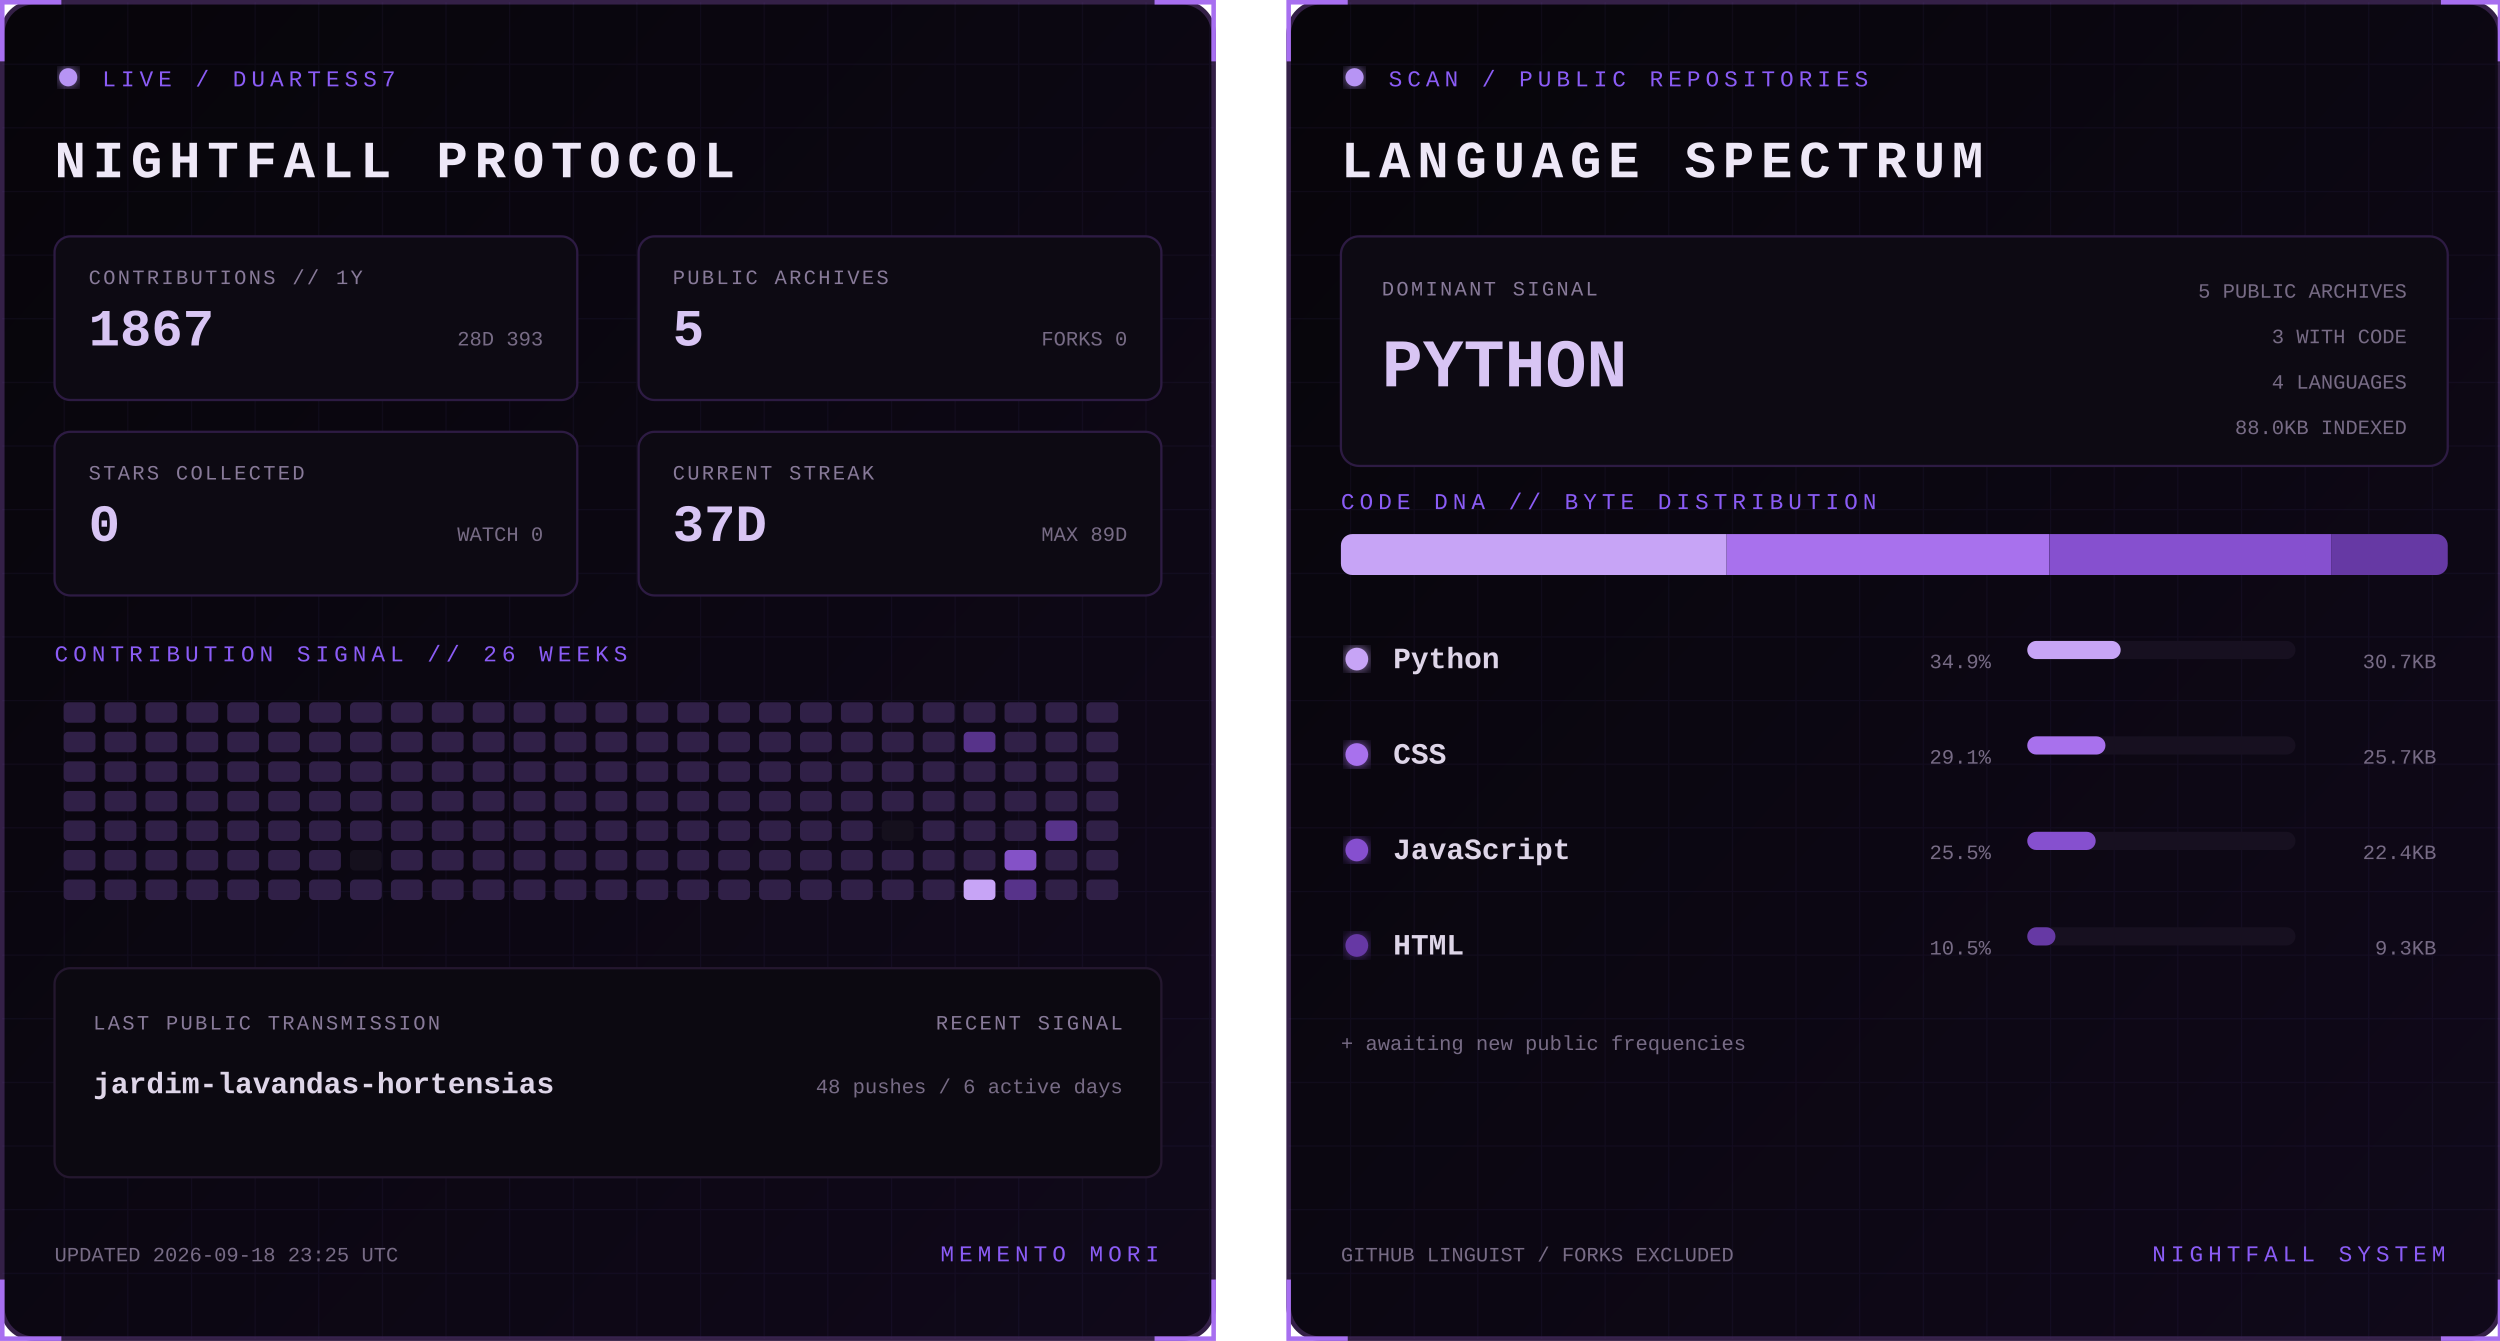
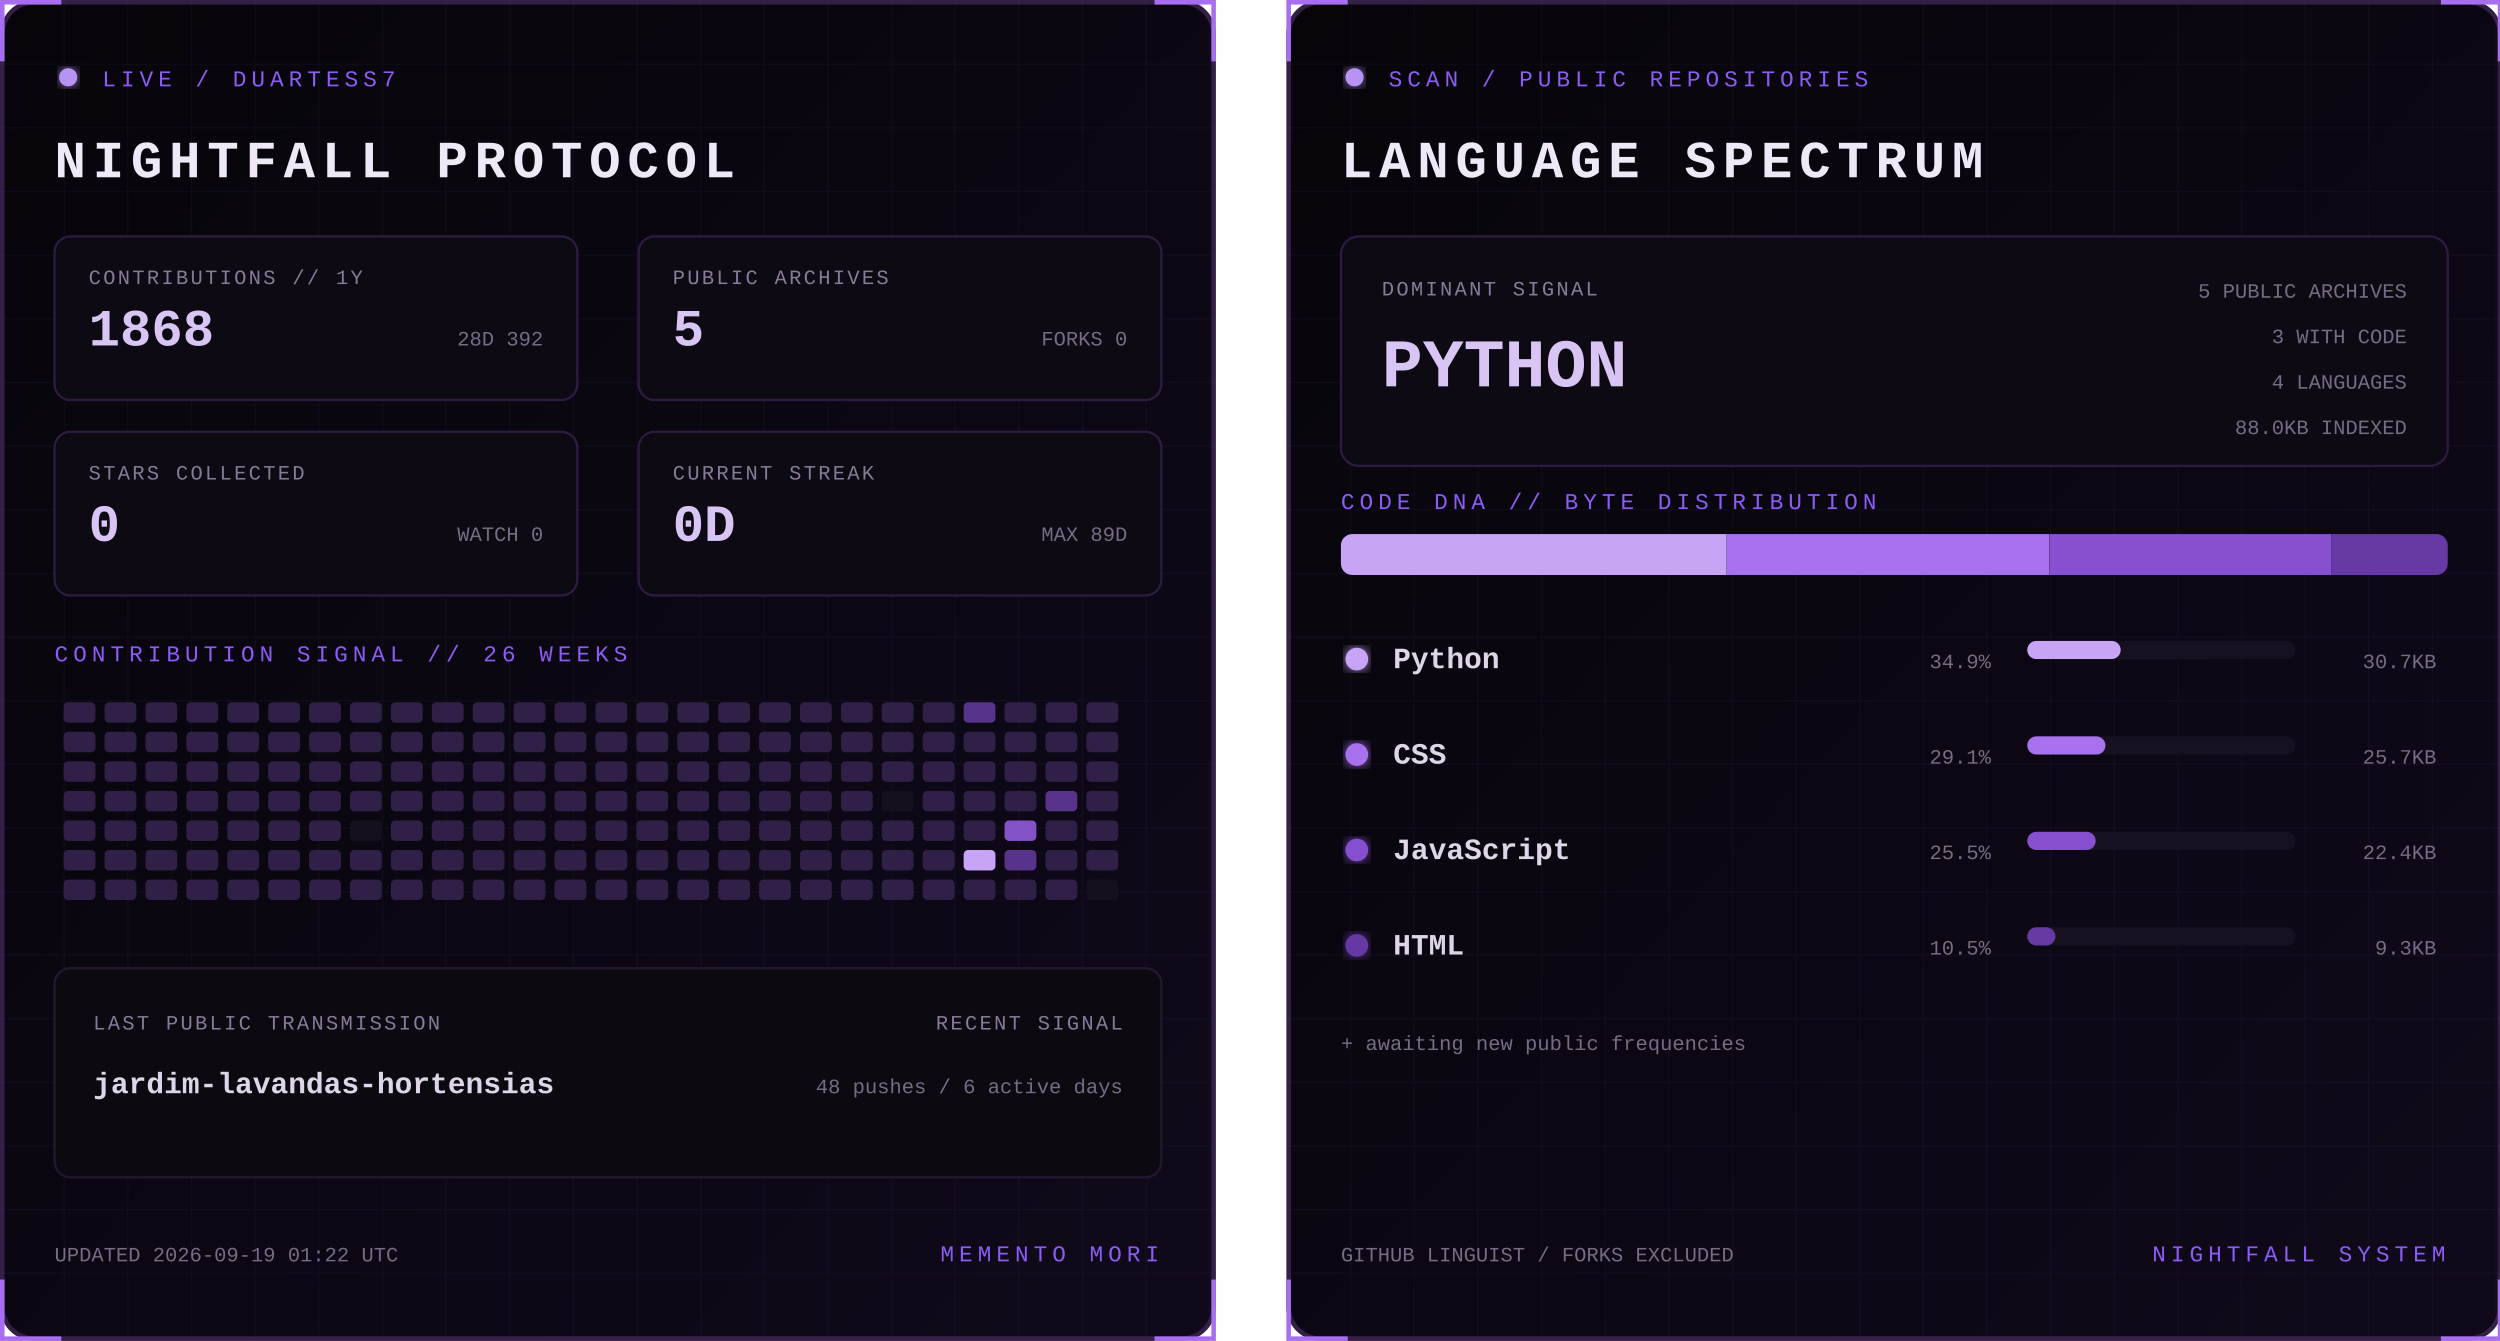
<svg xmlns="http://www.w3.org/2000/svg" width="1100" height="590" viewBox="0 0 1100 590" role="img" aria-labelledby="title desc">
  <defs>
    <linearGradient id="bg" x1="0" y1="0" x2="1" y2="1">
      <stop stop-color="#07050a" />
      <stop offset="1" stop-color="#10091a" />
    </linearGradient>
    <filter id="glow">
      <feGaussianBlur stdDeviation="3" result="b" />
      <feMerge>
        <feMergeNode in="b" />
        <feMergeNode in="SourceGraphic" />
      </feMerge>
    </filter>
    <pattern id="grid" width="28" height="28" patternUnits="userSpaceOnUse">
      <path d="M28 0H0V28" fill="none" stroke="#8b5cf6" stroke-opacity=".055" />
    </pattern>
    <clipPath id="dna">
      <rect x="24" y="235" width="487" height="18" rx="5" />
    </clipPath>
    <style>
      text { font-family: Consolas, 'Courier New', monospace; }
      .kicker { fill:#8b5cf6; font-size:10px; letter-spacing:2.2px; }
      .title { fill:#eee8f7; font-size:23px; font-weight:700; letter-spacing:3px; }
      .label { fill:#887a99; font-size:9px; letter-spacing:1px; }
      .stat { fill:#d8c5f4; font-size:23px; font-weight:700; }
      .detail,.pct { fill:#776b85; font-size:9px; }
      .lang { fill:#ded5e8; font-size:13px; font-weight:700; }
      .hero { fill:#d8c5f4; font-size:30px; font-weight:700; }
      .blink { animation:blink 1.6s step-end infinite; }
      @keyframes blink { 50% { opacity:.25 } }
    </style>
  </defs>
  <g>
    <rect x="1" y="1" width="533" height="588" rx="14" fill="url(#bg)" stroke="#342047" stroke-width="2" />
    <rect x="1" y="1" width="533" height="588" rx="14" fill="url(#grid)" />
    <path d="M27 1H1v26 M508 1h26v26 M534 563v26h-26 M27 589H1v-26" stroke="#a76ff0" stroke-width="2" fill="none" />
    <circle cx="30" cy="34" r="4" fill="#b794f4" filter="url(#glow)" class="blink" />
    <text x="45" y="38" class="kicker">LIVE / DUARTESS7</text>
    <text x="24" y="78" class="title">NIGHTFALL PROTOCOL</text>
    <g transform="translate(24 104)">
      <rect width="230" height="72" rx="7" fill="#0d0a13" stroke="#2d1b43" />
      <text x="15" y="21" class="label">CONTRIBUTIONS // 1Y</text>
-       <text x="15" y="48" class="stat">1867</text>
-       <text x="215" y="48" text-anchor="end" class="detail">28D 393</text>
+       <text x="15" y="48" class="stat">1868</text>
+       <text x="215" y="48" text-anchor="end" class="detail">28D 392</text>
    </g>
    <g transform="translate(281 104)">
      <rect width="230" height="72" rx="7" fill="#0d0a13" stroke="#2d1b43" />
      <text x="15" y="21" class="label">PUBLIC ARCHIVES</text>
      <text x="15" y="48" class="stat">5</text>
      <text x="215" y="48" text-anchor="end" class="detail">FORKS 0</text>
    </g>
    <g transform="translate(24 190)">
      <rect width="230" height="72" rx="7" fill="#0d0a13" stroke="#2d1b43" />
      <text x="15" y="21" class="label">STARS COLLECTED</text>
      <text x="15" y="48" class="stat">0</text>
      <text x="215" y="48" text-anchor="end" class="detail">WATCH 0</text>
    </g>
    <g transform="translate(281 190)">
      <rect width="230" height="72" rx="7" fill="#0d0a13" stroke="#2d1b43" />
      <text x="15" y="21" class="label">CURRENT STREAK</text>
-       <text x="15" y="48" class="stat">37D</text>
+       <text x="15" y="48" class="stat">0D</text>
      <text x="215" y="48" text-anchor="end" class="detail">MAX 89D</text>
    </g>
    <text x="24" y="291" class="kicker">CONTRIBUTION SIGNAL // 26 WEEKS</text>
    <g>
      <rect x="28" y="309" width="14" height="9" rx="2" fill="#302047" />
      <rect x="28" y="322" width="14" height="9" rx="2" fill="#302047" />
      <rect x="28" y="335" width="14" height="9" rx="2" fill="#302047" />
      <rect x="28" y="348" width="14" height="9" rx="2" fill="#302047" />
      <rect x="28" y="361" width="14" height="9" rx="2" fill="#302047" />
      <rect x="28" y="374" width="14" height="9" rx="2" fill="#302047" />
      <rect x="28" y="387" width="14" height="9" rx="2" fill="#302047" />
      <rect x="46" y="309" width="14" height="9" rx="2" fill="#302047" />
      <rect x="46" y="322" width="14" height="9" rx="2" fill="#302047" />
      <rect x="46" y="335" width="14" height="9" rx="2" fill="#302047" />
      <rect x="46" y="348" width="14" height="9" rx="2" fill="#302047" />
      <rect x="46" y="361" width="14" height="9" rx="2" fill="#302047" />
      <rect x="46" y="374" width="14" height="9" rx="2" fill="#302047" />
      <rect x="46" y="387" width="14" height="9" rx="2" fill="#302047" />
      <rect x="64" y="309" width="14" height="9" rx="2" fill="#302047" />
      <rect x="64" y="322" width="14" height="9" rx="2" fill="#302047" />
      <rect x="64" y="335" width="14" height="9" rx="2" fill="#302047" />
      <rect x="64" y="348" width="14" height="9" rx="2" fill="#302047" />
      <rect x="64" y="361" width="14" height="9" rx="2" fill="#302047" />
      <rect x="64" y="374" width="14" height="9" rx="2" fill="#302047" />
      <rect x="64" y="387" width="14" height="9" rx="2" fill="#302047" />
      <rect x="82" y="309" width="14" height="9" rx="2" fill="#302047" />
      <rect x="82" y="322" width="14" height="9" rx="2" fill="#302047" />
      <rect x="82" y="335" width="14" height="9" rx="2" fill="#302047" />
      <rect x="82" y="348" width="14" height="9" rx="2" fill="#302047" />
      <rect x="82" y="361" width="14" height="9" rx="2" fill="#302047" />
      <rect x="82" y="374" width="14" height="9" rx="2" fill="#302047" />
      <rect x="82" y="387" width="14" height="9" rx="2" fill="#302047" />
      <rect x="100" y="309" width="14" height="9" rx="2" fill="#302047" />
      <rect x="100" y="322" width="14" height="9" rx="2" fill="#302047" />
      <rect x="100" y="335" width="14" height="9" rx="2" fill="#302047" />
      <rect x="100" y="348" width="14" height="9" rx="2" fill="#302047" />
      <rect x="100" y="361" width="14" height="9" rx="2" fill="#302047" />
      <rect x="100" y="374" width="14" height="9" rx="2" fill="#302047" />
      <rect x="100" y="387" width="14" height="9" rx="2" fill="#302047" />
      <rect x="118" y="309" width="14" height="9" rx="2" fill="#302047" />
      <rect x="118" y="322" width="14" height="9" rx="2" fill="#302047" />
      <rect x="118" y="335" width="14" height="9" rx="2" fill="#302047" />
      <rect x="118" y="348" width="14" height="9" rx="2" fill="#302047" />
      <rect x="118" y="361" width="14" height="9" rx="2" fill="#302047" />
      <rect x="118" y="374" width="14" height="9" rx="2" fill="#302047" />
      <rect x="118" y="387" width="14" height="9" rx="2" fill="#302047" />
      <rect x="136" y="309" width="14" height="9" rx="2" fill="#302047" />
      <rect x="136" y="322" width="14" height="9" rx="2" fill="#302047" />
      <rect x="136" y="335" width="14" height="9" rx="2" fill="#302047" />
      <rect x="136" y="348" width="14" height="9" rx="2" fill="#302047" />
      <rect x="136" y="361" width="14" height="9" rx="2" fill="#302047" />
      <rect x="136" y="374" width="14" height="9" rx="2" fill="#302047" />
      <rect x="136" y="387" width="14" height="9" rx="2" fill="#302047" />
      <rect x="154" y="309" width="14" height="9" rx="2" fill="#302047" />
      <rect x="154" y="322" width="14" height="9" rx="2" fill="#302047" />
      <rect x="154" y="335" width="14" height="9" rx="2" fill="#302047" />
      <rect x="154" y="348" width="14" height="9" rx="2" fill="#302047" />
-       <rect x="154" y="361" width="14" height="9" rx="2" fill="#302047" />
-       <rect x="154" y="374" width="14" height="9" rx="2" fill="#15101d" />
+       <rect x="154" y="361" width="14" height="9" rx="2" fill="#15101d" />
+       <rect x="154" y="374" width="14" height="9" rx="2" fill="#302047" />
      <rect x="154" y="387" width="14" height="9" rx="2" fill="#302047" />
      <rect x="172" y="309" width="14" height="9" rx="2" fill="#302047" />
      <rect x="172" y="322" width="14" height="9" rx="2" fill="#302047" />
      <rect x="172" y="335" width="14" height="9" rx="2" fill="#302047" />
      <rect x="172" y="348" width="14" height="9" rx="2" fill="#302047" />
      <rect x="172" y="361" width="14" height="9" rx="2" fill="#302047" />
      <rect x="172" y="374" width="14" height="9" rx="2" fill="#302047" />
      <rect x="172" y="387" width="14" height="9" rx="2" fill="#302047" />
      <rect x="190" y="309" width="14" height="9" rx="2" fill="#302047" />
      <rect x="190" y="322" width="14" height="9" rx="2" fill="#302047" />
      <rect x="190" y="335" width="14" height="9" rx="2" fill="#302047" />
      <rect x="190" y="348" width="14" height="9" rx="2" fill="#302047" />
      <rect x="190" y="361" width="14" height="9" rx="2" fill="#302047" />
      <rect x="190" y="374" width="14" height="9" rx="2" fill="#302047" />
      <rect x="190" y="387" width="14" height="9" rx="2" fill="#302047" />
      <rect x="208" y="309" width="14" height="9" rx="2" fill="#302047" />
      <rect x="208" y="322" width="14" height="9" rx="2" fill="#302047" />
      <rect x="208" y="335" width="14" height="9" rx="2" fill="#302047" />
      <rect x="208" y="348" width="14" height="9" rx="2" fill="#302047" />
      <rect x="208" y="361" width="14" height="9" rx="2" fill="#302047" />
      <rect x="208" y="374" width="14" height="9" rx="2" fill="#302047" />
      <rect x="208" y="387" width="14" height="9" rx="2" fill="#302047" />
      <rect x="226" y="309" width="14" height="9" rx="2" fill="#302047" />
      <rect x="226" y="322" width="14" height="9" rx="2" fill="#302047" />
      <rect x="226" y="335" width="14" height="9" rx="2" fill="#302047" />
      <rect x="226" y="348" width="14" height="9" rx="2" fill="#302047" />
      <rect x="226" y="361" width="14" height="9" rx="2" fill="#302047" />
      <rect x="226" y="374" width="14" height="9" rx="2" fill="#302047" />
      <rect x="226" y="387" width="14" height="9" rx="2" fill="#302047" />
      <rect x="244" y="309" width="14" height="9" rx="2" fill="#302047" />
      <rect x="244" y="322" width="14" height="9" rx="2" fill="#302047" />
      <rect x="244" y="335" width="14" height="9" rx="2" fill="#302047" />
      <rect x="244" y="348" width="14" height="9" rx="2" fill="#302047" />
      <rect x="244" y="361" width="14" height="9" rx="2" fill="#302047" />
      <rect x="244" y="374" width="14" height="9" rx="2" fill="#302047" />
      <rect x="244" y="387" width="14" height="9" rx="2" fill="#302047" />
      <rect x="262" y="309" width="14" height="9" rx="2" fill="#302047" />
      <rect x="262" y="322" width="14" height="9" rx="2" fill="#302047" />
      <rect x="262" y="335" width="14" height="9" rx="2" fill="#302047" />
      <rect x="262" y="348" width="14" height="9" rx="2" fill="#302047" />
      <rect x="262" y="361" width="14" height="9" rx="2" fill="#302047" />
      <rect x="262" y="374" width="14" height="9" rx="2" fill="#302047" />
      <rect x="262" y="387" width="14" height="9" rx="2" fill="#302047" />
      <rect x="280" y="309" width="14" height="9" rx="2" fill="#302047" />
      <rect x="280" y="322" width="14" height="9" rx="2" fill="#302047" />
      <rect x="280" y="335" width="14" height="9" rx="2" fill="#302047" />
      <rect x="280" y="348" width="14" height="9" rx="2" fill="#302047" />
      <rect x="280" y="361" width="14" height="9" rx="2" fill="#302047" />
      <rect x="280" y="374" width="14" height="9" rx="2" fill="#302047" />
      <rect x="280" y="387" width="14" height="9" rx="2" fill="#302047" />
      <rect x="298" y="309" width="14" height="9" rx="2" fill="#302047" />
      <rect x="298" y="322" width="14" height="9" rx="2" fill="#302047" />
      <rect x="298" y="335" width="14" height="9" rx="2" fill="#302047" />
      <rect x="298" y="348" width="14" height="9" rx="2" fill="#302047" />
      <rect x="298" y="361" width="14" height="9" rx="2" fill="#302047" />
      <rect x="298" y="374" width="14" height="9" rx="2" fill="#302047" />
      <rect x="298" y="387" width="14" height="9" rx="2" fill="#302047" />
      <rect x="316" y="309" width="14" height="9" rx="2" fill="#302047" />
      <rect x="316" y="322" width="14" height="9" rx="2" fill="#302047" />
      <rect x="316" y="335" width="14" height="9" rx="2" fill="#302047" />
      <rect x="316" y="348" width="14" height="9" rx="2" fill="#302047" />
      <rect x="316" y="361" width="14" height="9" rx="2" fill="#302047" />
      <rect x="316" y="374" width="14" height="9" rx="2" fill="#302047" />
      <rect x="316" y="387" width="14" height="9" rx="2" fill="#302047" />
      <rect x="334" y="309" width="14" height="9" rx="2" fill="#302047" />
      <rect x="334" y="322" width="14" height="9" rx="2" fill="#302047" />
      <rect x="334" y="335" width="14" height="9" rx="2" fill="#302047" />
      <rect x="334" y="348" width="14" height="9" rx="2" fill="#302047" />
      <rect x="334" y="361" width="14" height="9" rx="2" fill="#302047" />
      <rect x="334" y="374" width="14" height="9" rx="2" fill="#302047" />
      <rect x="334" y="387" width="14" height="9" rx="2" fill="#302047" />
      <rect x="352" y="309" width="14" height="9" rx="2" fill="#302047" />
      <rect x="352" y="322" width="14" height="9" rx="2" fill="#302047" />
      <rect x="352" y="335" width="14" height="9" rx="2" fill="#302047" />
      <rect x="352" y="348" width="14" height="9" rx="2" fill="#302047" />
      <rect x="352" y="361" width="14" height="9" rx="2" fill="#302047" />
      <rect x="352" y="374" width="14" height="9" rx="2" fill="#302047" />
      <rect x="352" y="387" width="14" height="9" rx="2" fill="#302047" />
      <rect x="370" y="309" width="14" height="9" rx="2" fill="#302047" />
      <rect x="370" y="322" width="14" height="9" rx="2" fill="#302047" />
      <rect x="370" y="335" width="14" height="9" rx="2" fill="#302047" />
      <rect x="370" y="348" width="14" height="9" rx="2" fill="#302047" />
      <rect x="370" y="361" width="14" height="9" rx="2" fill="#302047" />
      <rect x="370" y="374" width="14" height="9" rx="2" fill="#302047" />
      <rect x="370" y="387" width="14" height="9" rx="2" fill="#302047" />
      <rect x="388" y="309" width="14" height="9" rx="2" fill="#302047" />
      <rect x="388" y="322" width="14" height="9" rx="2" fill="#302047" />
      <rect x="388" y="335" width="14" height="9" rx="2" fill="#302047" />
-       <rect x="388" y="348" width="14" height="9" rx="2" fill="#302047" />
-       <rect x="388" y="361" width="14" height="9" rx="2" fill="#15101d" />
+       <rect x="388" y="348" width="14" height="9" rx="2" fill="#15101d" />
+       <rect x="388" y="361" width="14" height="9" rx="2" fill="#302047" />
      <rect x="388" y="374" width="14" height="9" rx="2" fill="#302047" />
      <rect x="388" y="387" width="14" height="9" rx="2" fill="#302047" />
      <rect x="406" y="309" width="14" height="9" rx="2" fill="#302047" />
      <rect x="406" y="322" width="14" height="9" rx="2" fill="#302047" />
      <rect x="406" y="335" width="14" height="9" rx="2" fill="#302047" />
      <rect x="406" y="348" width="14" height="9" rx="2" fill="#302047" />
      <rect x="406" y="361" width="14" height="9" rx="2" fill="#302047" />
      <rect x="406" y="374" width="14" height="9" rx="2" fill="#302047" />
      <rect x="406" y="387" width="14" height="9" rx="2" fill="#302047" />
-       <rect x="424" y="309" width="14" height="9" rx="2" fill="#302047" />
-       <rect x="424" y="322" width="14" height="9" rx="2" fill="#57338a" />
+       <rect x="424" y="309" width="14" height="9" rx="2" fill="#57338a" />
+       <rect x="424" y="322" width="14" height="9" rx="2" fill="#302047" />
      <rect x="424" y="335" width="14" height="9" rx="2" fill="#302047" />
      <rect x="424" y="348" width="14" height="9" rx="2" fill="#302047" />
      <rect x="424" y="361" width="14" height="9" rx="2" fill="#302047" />
-       <rect x="424" y="374" width="14" height="9" rx="2" fill="#302047" />
-       <rect x="424" y="387" width="14" height="9" rx="2" fill="#c7a4f6" />
+       <rect x="424" y="374" width="14" height="9" rx="2" fill="#c7a4f6" />
+       <rect x="424" y="387" width="14" height="9" rx="2" fill="#302047" />
      <rect x="442" y="309" width="14" height="9" rx="2" fill="#302047" />
      <rect x="442" y="322" width="14" height="9" rx="2" fill="#302047" />
      <rect x="442" y="335" width="14" height="9" rx="2" fill="#302047" />
      <rect x="442" y="348" width="14" height="9" rx="2" fill="#302047" />
-       <rect x="442" y="361" width="14" height="9" rx="2" fill="#302047" />
-       <rect x="442" y="374" width="14" height="9" rx="2" fill="#8452c7" />
-       <rect x="442" y="387" width="14" height="9" rx="2" fill="#57338a" />
+       <rect x="442" y="361" width="14" height="9" rx="2" fill="#8452c7" />
+       <rect x="442" y="374" width="14" height="9" rx="2" fill="#57338a" />
+       <rect x="442" y="387" width="14" height="9" rx="2" fill="#302047" />
      <rect x="460" y="309" width="14" height="9" rx="2" fill="#302047" />
      <rect x="460" y="322" width="14" height="9" rx="2" fill="#302047" />
      <rect x="460" y="335" width="14" height="9" rx="2" fill="#302047" />
-       <rect x="460" y="348" width="14" height="9" rx="2" fill="#302047" />
-       <rect x="460" y="361" width="14" height="9" rx="2" fill="#57338a" />
+       <rect x="460" y="348" width="14" height="9" rx="2" fill="#57338a" />
+       <rect x="460" y="361" width="14" height="9" rx="2" fill="#302047" />
      <rect x="460" y="374" width="14" height="9" rx="2" fill="#302047" />
      <rect x="460" y="387" width="14" height="9" rx="2" fill="#302047" />
      <rect x="478" y="309" width="14" height="9" rx="2" fill="#302047" />
      <rect x="478" y="322" width="14" height="9" rx="2" fill="#302047" />
      <rect x="478" y="335" width="14" height="9" rx="2" fill="#302047" />
      <rect x="478" y="348" width="14" height="9" rx="2" fill="#302047" />
      <rect x="478" y="361" width="14" height="9" rx="2" fill="#302047" />
      <rect x="478" y="374" width="14" height="9" rx="2" fill="#302047" />
-       <rect x="478" y="387" width="14" height="9" rx="2" fill="#302047" />
+       <rect x="478" y="387" width="14" height="9" rx="2" fill="#15101d" />
    </g>
    <rect x="24" y="426" width="487" height="92" rx="7" fill="#0c0911" stroke="#24172f" />
    <text x="41" y="453" class="label">LAST PUBLIC TRANSMISSION</text>
    <text x="41" y="481" class="lang">jardim-lavandas-hortensias</text>
    <text x="494" y="453" text-anchor="end" class="label">RECENT SIGNAL</text>
    <text x="494" y="481" text-anchor="end" class="detail">48 pushes / 6 active days</text>
-     <text x="24" y="555" class="detail">UPDATED 2026-09-18 23:25 UTC</text>
+     <text x="24" y="555" class="detail">UPDATED 2026-09-19 01:22 UTC</text>
    <text x="510" y="555" text-anchor="end" class="kicker">MEMENTO MORI</text>
  </g>
  <g transform="translate(566)">
    <rect x="1" y="1" width="533" height="588" rx="14" fill="url(#bg)" stroke="#342047" stroke-width="2" />
    <rect x="1" y="1" width="533" height="588" rx="14" fill="url(#grid)" />
    <path d="M27 1H1v26 M508 1h26v26 M534 563v26h-26 M27 589H1v-26" stroke="#a76ff0" stroke-width="2" fill="none" />
    <circle cx="30" cy="34" r="4" fill="#b794f4" filter="url(#glow)" class="blink" />
    <text x="45" y="38" class="kicker">SCAN / PUBLIC REPOSITORIES</text>
    <text x="24" y="78" class="title">LANGUAGE SPECTRUM</text>
    <rect x="24" y="104" width="487" height="101" rx="8" fill="#0d0a13" stroke="#2d1b43" />
    <text x="42" y="130" class="label">DOMINANT SIGNAL</text>
    <text x="42" y="170" class="hero">PYTHON</text>
    <text x="493" y="131" text-anchor="end" class="detail">5 PUBLIC ARCHIVES</text>
    <text x="493" y="151" text-anchor="end" class="detail">3 WITH CODE</text>
    <text x="493" y="171" text-anchor="end" class="detail">4 LANGUAGES</text>
    <text x="493" y="191" text-anchor="end" class="detail">88.0KB INDEXED</text>
    <text x="24" y="224" class="kicker">CODE DNA // BYTE DISTRIBUTION</text>
    <rect x="24" y="235" width="487" height="18" rx="5" fill="#171020" />
    <g clip-path="url(#dna)">
      <rect x="24.0" y="235" width="169.7" height="18" fill="#c7a4f6" />
      <rect x="193.7" y="235" width="141.9" height="18" fill="#a871ed" />
      <rect x="335.7" y="235" width="124.0" height="18" fill="#8650cf" />
      <rect x="459.7" y="235" width="51.3" height="18" fill="#6639a4" />
    </g>
    <circle cx="31" cy="290" r="5" fill="#c7a4f6" filter="url(#glow)" />
    <text x="47" y="294" class="lang">Python</text>
    <text x="310" y="294" text-anchor="end" class="pct">34.9%</text>
    <rect x="326" y="282" width="118" height="8" rx="4" fill="#171020" />
    <rect x="326" y="282" width="41.1" height="8" rx="4" fill="#c7a4f6" />
    <text x="506" y="294" text-anchor="end" class="detail">30.7KB</text>
    <circle cx="31" cy="332" r="5" fill="#a871ed" filter="url(#glow)" />
    <text x="47" y="336" class="lang">CSS</text>
    <text x="310" y="336" text-anchor="end" class="pct">29.1%</text>
    <rect x="326" y="324" width="118" height="8" rx="4" fill="#171020" />
    <rect x="326" y="324" width="34.4" height="8" rx="4" fill="#a871ed" />
    <text x="506" y="336" text-anchor="end" class="detail">25.7KB</text>
    <circle cx="31" cy="374" r="5" fill="#8650cf" filter="url(#glow)" />
    <text x="47" y="378" class="lang">JavaScript</text>
    <text x="310" y="378" text-anchor="end" class="pct">25.5%</text>
    <rect x="326" y="366" width="118" height="8" rx="4" fill="#171020" />
    <rect x="326" y="366" width="30.1" height="8" rx="4" fill="#8650cf" />
    <text x="506" y="378" text-anchor="end" class="detail">22.4KB</text>
    <circle cx="31" cy="416" r="5" fill="#6639a4" filter="url(#glow)" />
    <text x="47" y="420" class="lang">HTML</text>
    <text x="310" y="420" text-anchor="end" class="pct">10.5%</text>
    <rect x="326" y="408" width="118" height="8" rx="4" fill="#171020" />
    <rect x="326" y="408" width="12.4" height="8" rx="4" fill="#6639a4" />
    <text x="506" y="420" text-anchor="end" class="detail">9.3KB</text>
    <text x="24" y="462" class="detail">+ awaiting new public frequencies</text>
    <text x="24" y="555" class="detail">GITHUB LINGUIST / FORKS EXCLUDED</text>
    <text x="510" y="555" text-anchor="end" class="kicker">NIGHTFALL SYSTEM</text>
  </g>
</svg>
